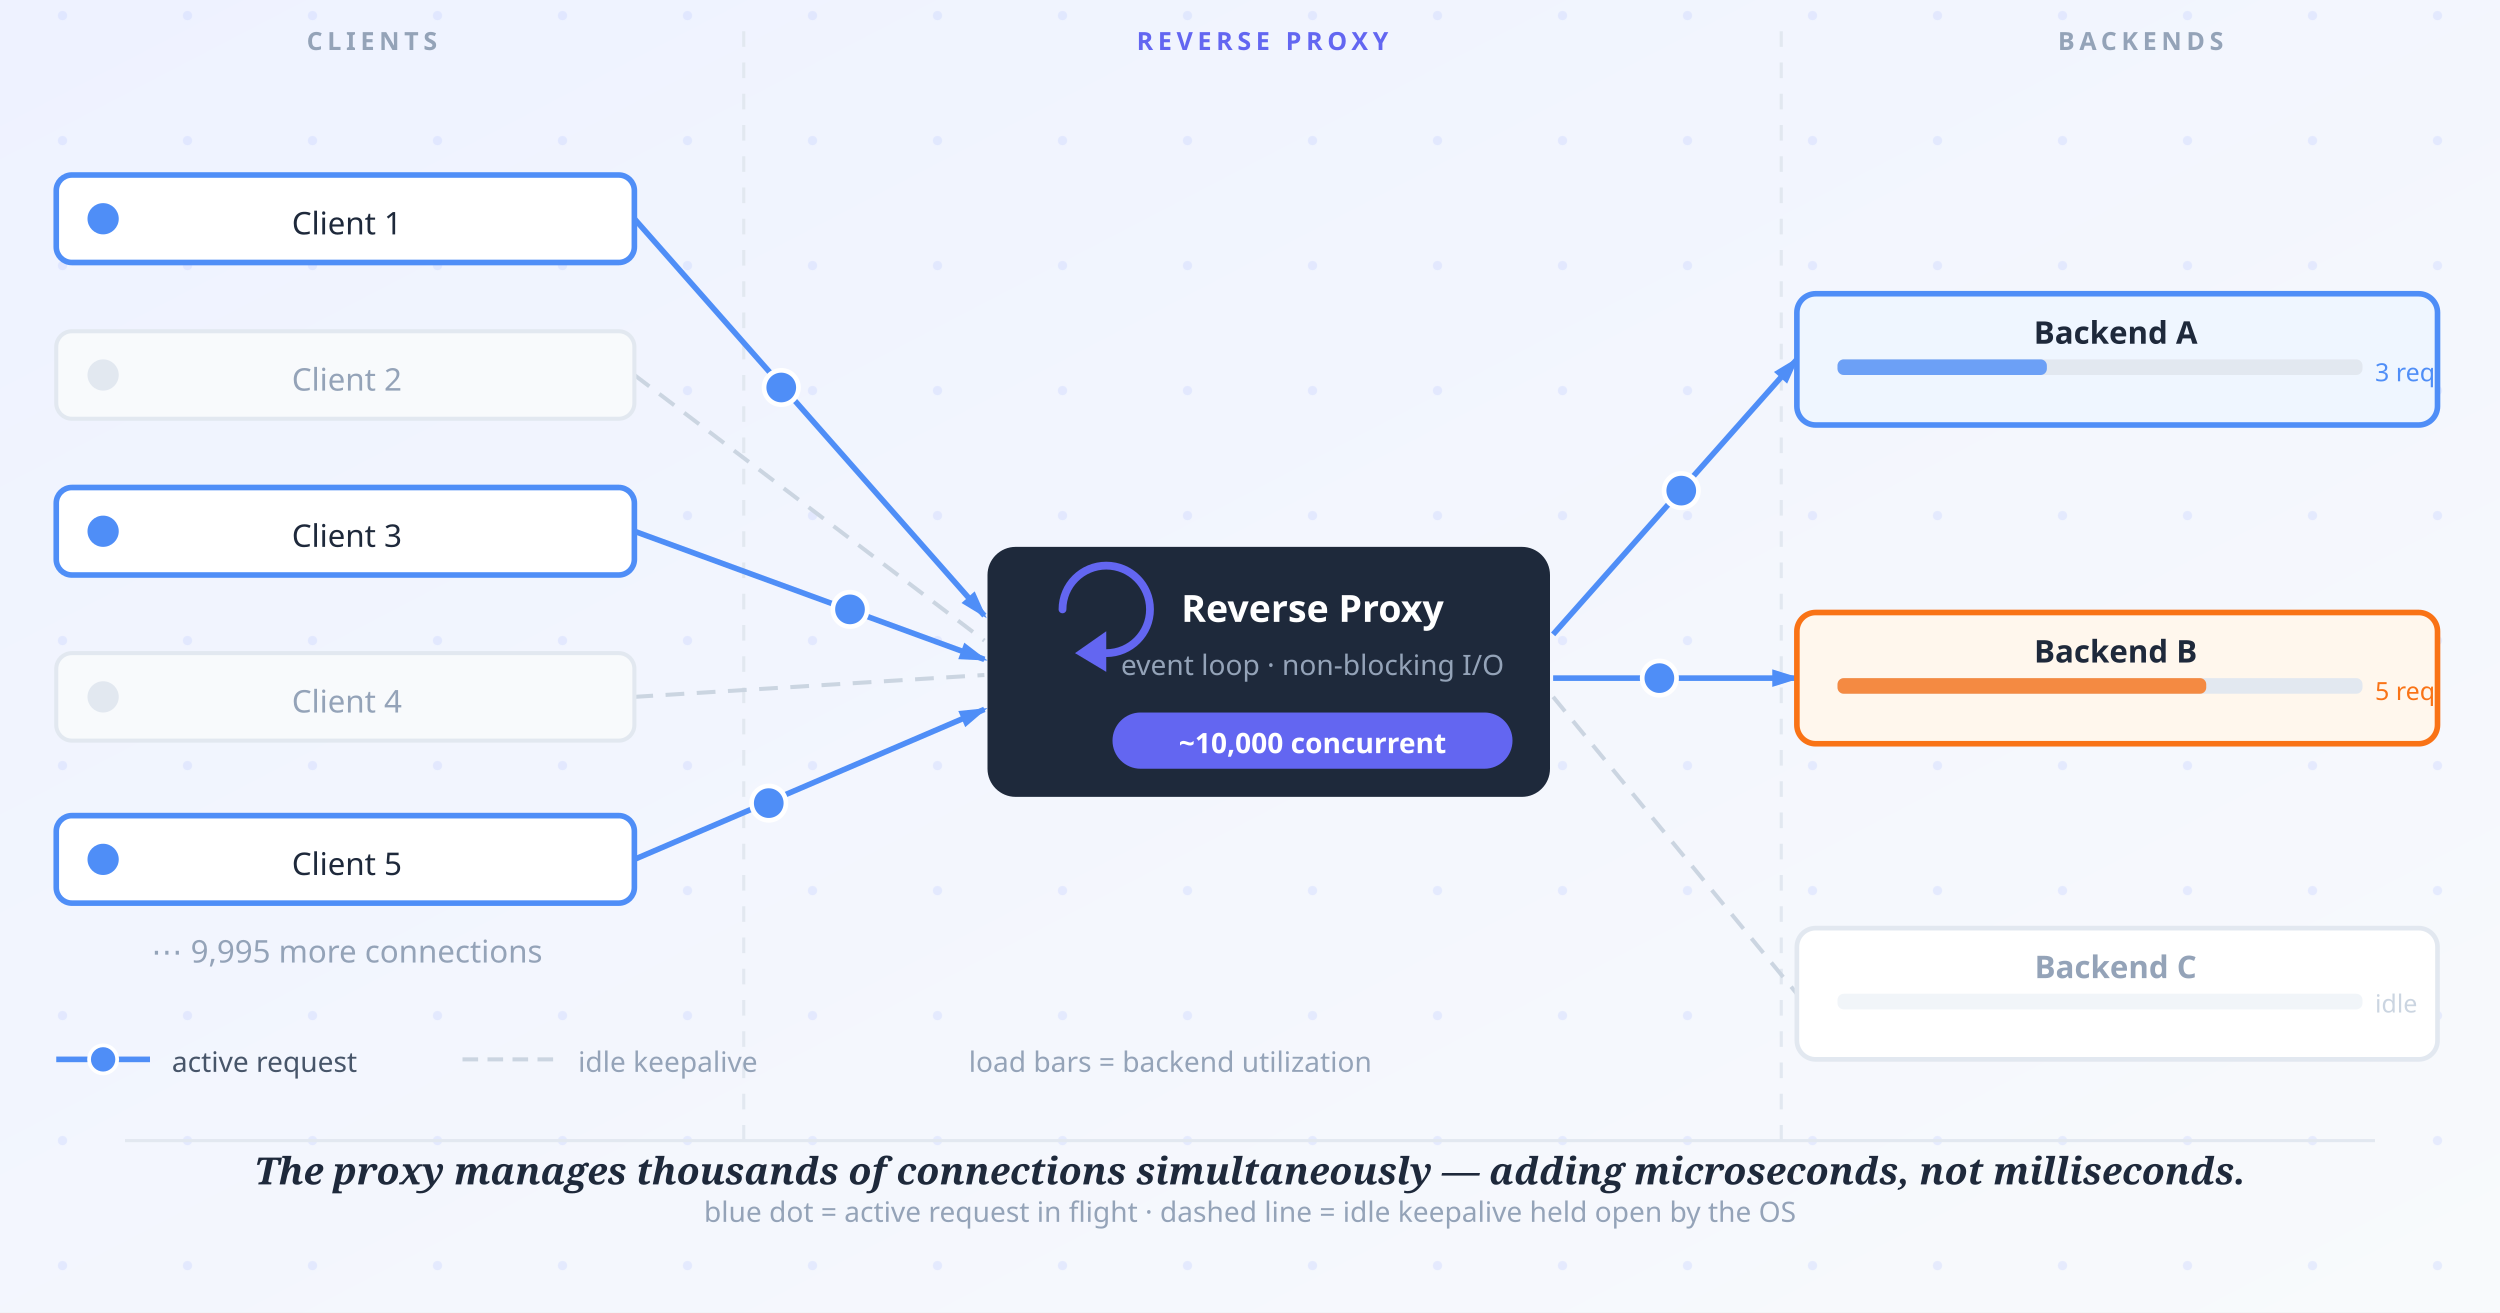
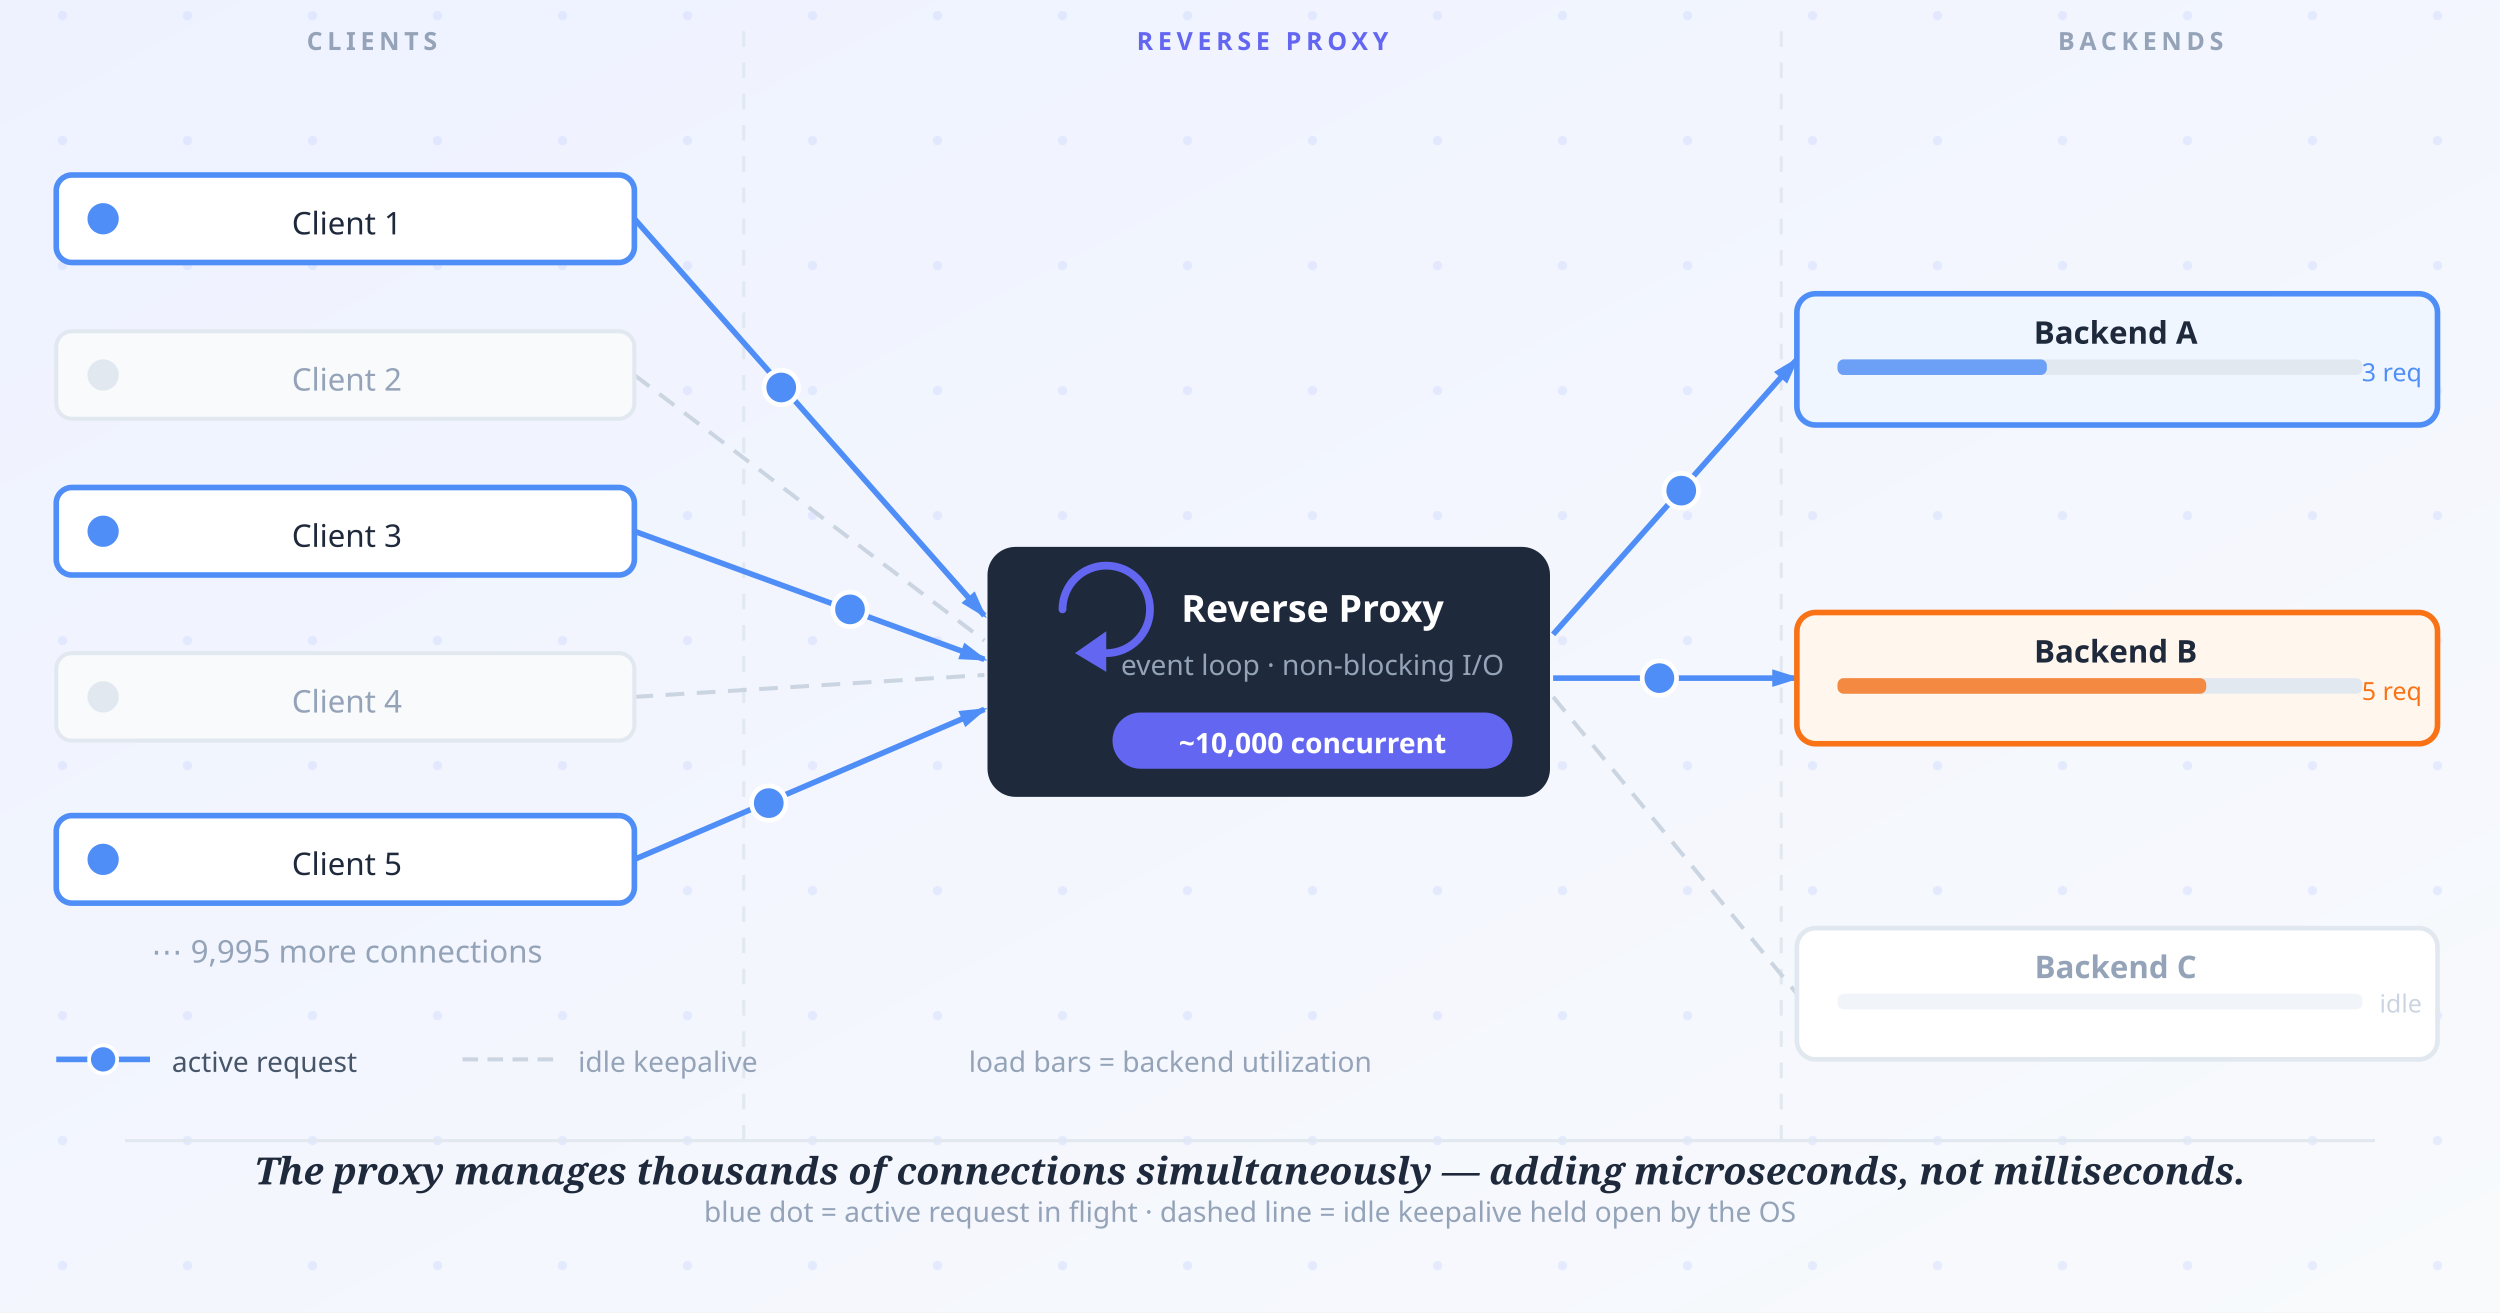
<svg xmlns="http://www.w3.org/2000/svg" viewBox="0 -25 800 420" width="800">
  <defs>
    <linearGradient id="bg" x1="0" y1="0" x2="1" y2="1">
      <stop offset="0%" stop-color="#eef2ff" />
      <stop offset="100%" stop-color="#f8fafc" />
    </linearGradient>
    <pattern id="dots" width="40" height="40" patternUnits="userSpaceOnUse">
      <circle cx="20" cy="20" r="1.5" fill="#c7d2fe" opacity="0.35" />
    </pattern>
    <marker id="ah-b" viewBox="0 0 8 5" refX="7" refY="2.5" markerWidth="5" markerHeight="5" orient="auto">
      <polygon points="0,0 8,2.5 0,5" fill="#4f8ef7" />
    </marker>
  </defs>
  <rect x="0" y="-25" width="800" height="420" fill="url(#bg)" />
  <rect x="0" y="-25" width="800" height="420" fill="url(#dots)" />
  <line x1="238" y1="-15" x2="238" y2="340" stroke="#e2e8f0" stroke-width="1" stroke-dasharray="5 5" />
  <line x1="570" y1="-15" x2="570" y2="340" stroke="#e2e8f0" stroke-width="1" stroke-dasharray="5 5" />
  <text x="119" y="-9" font-family="system-ui,sans-serif" font-size="8" font-weight="600" letter-spacing="1.5" fill="#94a3b8" text-anchor="middle">CLIENTS</text>
  <text x="404" y="-9" font-family="system-ui,sans-serif" font-size="8" font-weight="600" letter-spacing="1.5" fill="#6366f1" text-anchor="middle">REVERSE PROXY</text>
  <text x="685" y="-9" font-family="system-ui,sans-serif" font-size="8" font-weight="600" letter-spacing="1.5" fill="#94a3b8" text-anchor="middle">BACKENDS</text>
  <line x1="203" y1="95" x2="315" y2="180" stroke="#cbd5e1" stroke-width="1.3" stroke-dasharray="6 4" />
  <line x1="203" y1="198" x2="315" y2="191" stroke="#cbd5e1" stroke-width="1.3" stroke-dasharray="6 4" />
  <line x1="497" y1="198" x2="575" y2="293" stroke="#cbd5e1" stroke-width="1.3" stroke-dasharray="6 4" />
  <line x1="203" y1="45" x2="315" y2="172" stroke="#4f8ef7" stroke-width="1.8" marker-end="url(#ah-b)" />
  <line x1="203" y1="145" x2="315" y2="186" stroke="#4f8ef7" stroke-width="1.8" marker-end="url(#ah-b)" />
  <line x1="203" y1="250" x2="315" y2="202" stroke="#4f8ef7" stroke-width="1.8" marker-end="url(#ah-b)" />
  <line x1="497" y1="178" x2="575" y2="90" stroke="#4f8ef7" stroke-width="1.8" marker-end="url(#ah-b)" />
  <line x1="497" y1="192" x2="575" y2="192" stroke="#4f8ef7" stroke-width="1.8" marker-end="url(#ah-b)" />
  <rect x="18" y="31" width="185" height="28" rx="5" fill="white" stroke="#4f8ef7" stroke-width="1.8" />
  <circle cx="33" cy="45" r="5" fill="#4f8ef7" />
  <text x="111" y="50" font-family="system-ui,sans-serif" font-size="10" font-weight="500" fill="#1e293b" text-anchor="middle">Client 1</text>
  <rect x="18" y="81" width="185" height="28" rx="5" fill="#f8fafc" stroke="#e2e8f0" stroke-width="1.3" />
  <circle cx="33" cy="95" r="5" fill="#e2e8f0" />
  <text x="111" y="100" font-family="system-ui,sans-serif" font-size="10" fill="#94a3b8" text-anchor="middle">Client 2</text>
  <rect x="18" y="131" width="185" height="28" rx="5" fill="white" stroke="#4f8ef7" stroke-width="1.8" />
  <circle cx="33" cy="145" r="5" fill="#4f8ef7" />
  <text x="111" y="150" font-family="system-ui,sans-serif" font-size="10" font-weight="500" fill="#1e293b" text-anchor="middle">Client 3</text>
  <rect x="18" y="184" width="185" height="28" rx="5" fill="#f8fafc" stroke="#e2e8f0" stroke-width="1.3" />
  <circle cx="33" cy="198" r="5" fill="#e2e8f0" />
  <text x="111" y="203" font-family="system-ui,sans-serif" font-size="10" fill="#94a3b8" text-anchor="middle">Client 4</text>
  <rect x="18" y="236" width="185" height="28" rx="5" fill="white" stroke="#4f8ef7" stroke-width="1.8" />
  <circle cx="33" cy="250" r="5" fill="#4f8ef7" />
  <text x="111" y="255" font-family="system-ui,sans-serif" font-size="10" font-weight="500" fill="#1e293b" text-anchor="middle">Client 5</text>
  <text x="111" y="283" font-family="system-ui,sans-serif" font-size="10" fill="#94a3b8" text-anchor="middle">⋯  9,995 more connections</text>
  <rect x="316" y="150" width="180" height="80" rx="9" fill="#1e293b" />
  <path d="M 340 170 A 14 14 0 1 1 354 184" fill="none" stroke="#6366f1" stroke-width="2.5" stroke-linecap="round" />
  <polygon points="354,177 354,190 344,184" fill="#6366f1" />
  <text x="420" y="174" font-family="system-ui,sans-serif" font-size="12" font-weight="700" fill="white" text-anchor="middle">Reverse Proxy</text>
  <text x="420" y="191" font-family="system-ui,sans-serif" font-size="9" fill="#94a3b8" text-anchor="middle">event loop · non-blocking I/O</text>
  <rect x="356" y="203" width="128" height="18" rx="9" fill="#6366f1" />
  <text x="420" y="216" font-family="system-ui,sans-serif" font-size="9" font-weight="600" fill="white" text-anchor="middle">~10,000 concurrent</text>
  <rect x="575" y="69" width="205" height="42" rx="6" fill="#eff6ff" stroke="#4f8ef7" stroke-width="1.8" />
  <text x="677" y="85" font-family="system-ui,sans-serif" font-size="10" font-weight="600" fill="#1e293b" text-anchor="middle">Backend A</text>
  <rect x="588" y="90" width="168" height="5" rx="2" fill="#e2e8f0" />
  <rect x="588" y="90" width="67" height="5" rx="2" fill="#4f8ef7" opacity="0.8" />
-   <text x="760" y="97" font-family="system-ui,sans-serif" font-size="8" fill="#4f8ef7">3 req</text>
+   <text x="775" y="97" font-family="system-ui,sans-serif" font-size="8" fill="#4f8ef7" text-anchor="end">3 req</text>
  <rect x="575" y="171" width="205" height="42" rx="6" fill="#fff7ed" stroke="#f97316" stroke-width="1.8" />
  <text x="677" y="187" font-family="system-ui,sans-serif" font-size="10" font-weight="600" fill="#1e293b" text-anchor="middle">Backend B</text>
  <rect x="588" y="192" width="168" height="5" rx="2" fill="#e2e8f0" />
  <rect x="588" y="192" width="118" height="5" rx="2" fill="#f97316" opacity="0.8" />
-   <text x="760" y="199" font-family="system-ui,sans-serif" font-size="8" fill="#f97316">5 req</text>
+   <text x="775" y="199" font-family="system-ui,sans-serif" font-size="8" fill="#f97316" text-anchor="end">5 req</text>
  <rect x="575" y="272" width="205" height="42" rx="6" fill="white" stroke="#e2e8f0" stroke-width="1.5" />
  <text x="677" y="288" font-family="system-ui,sans-serif" font-size="10" font-weight="600" fill="#94a3b8" text-anchor="middle">Backend C</text>
  <rect x="588" y="293" width="168" height="5" rx="2" fill="#f1f5f9" />
-   <text x="760" y="299" font-family="system-ui,sans-serif" font-size="8" fill="#cbd5e1">idle</text>
+   <text x="775" y="299" font-family="system-ui,sans-serif" font-size="8" fill="#cbd5e1" text-anchor="end">idle</text>
  <circle cx="250" cy="99" r="5.5" fill="#4f8ef7" stroke="white" stroke-width="1.5" />
  <circle cx="272" cy="170" r="5.5" fill="#4f8ef7" stroke="white" stroke-width="1.5" />
  <circle cx="246" cy="232" r="5.5" fill="#4f8ef7" stroke="white" stroke-width="1.5" />
  <circle cx="538" cy="132" r="5.5" fill="#4f8ef7" stroke="white" stroke-width="1.5" />
  <circle cx="531" cy="192" r="5.5" fill="#4f8ef7" stroke="white" stroke-width="1.5" />
  <line x1="18" y1="314" x2="48" y2="314" stroke="#4f8ef7" stroke-width="1.8" />
  <circle cx="33" cy="314" r="4.5" fill="#4f8ef7" stroke="white" stroke-width="1.2" />
  <text x="55" y="318" font-family="system-ui,sans-serif" font-size="9" fill="#475569">active request</text>
  <line x1="148" y1="314" x2="178" y2="314" stroke="#cbd5e1" stroke-width="1.3" stroke-dasharray="5 3" />
  <text x="185" y="318" font-family="system-ui,sans-serif" font-size="9" fill="#94a3b8">idle keepalive</text>
  <text x="310" y="318" font-family="system-ui,sans-serif" font-size="9" fill="#94a3b8">load bars = backend utilization</text>
  <line x1="40" y1="340" x2="760" y2="340" stroke="#e2e8f0" stroke-width="1" />
  <text x="400" y="354" font-family="Georgia,serif" font-size="12" font-weight="700" font-style="italic" fill="#1e293b" text-anchor="middle">The proxy manages thousands of connections simultaneously — adding microseconds, not milliseconds.</text>
  <text x="400" y="366" font-family="system-ui,sans-serif" font-size="9" fill="#94a3b8" text-anchor="middle">blue dot = active request in flight · dashed line = idle keepalive held open by the OS</text>
</svg>
